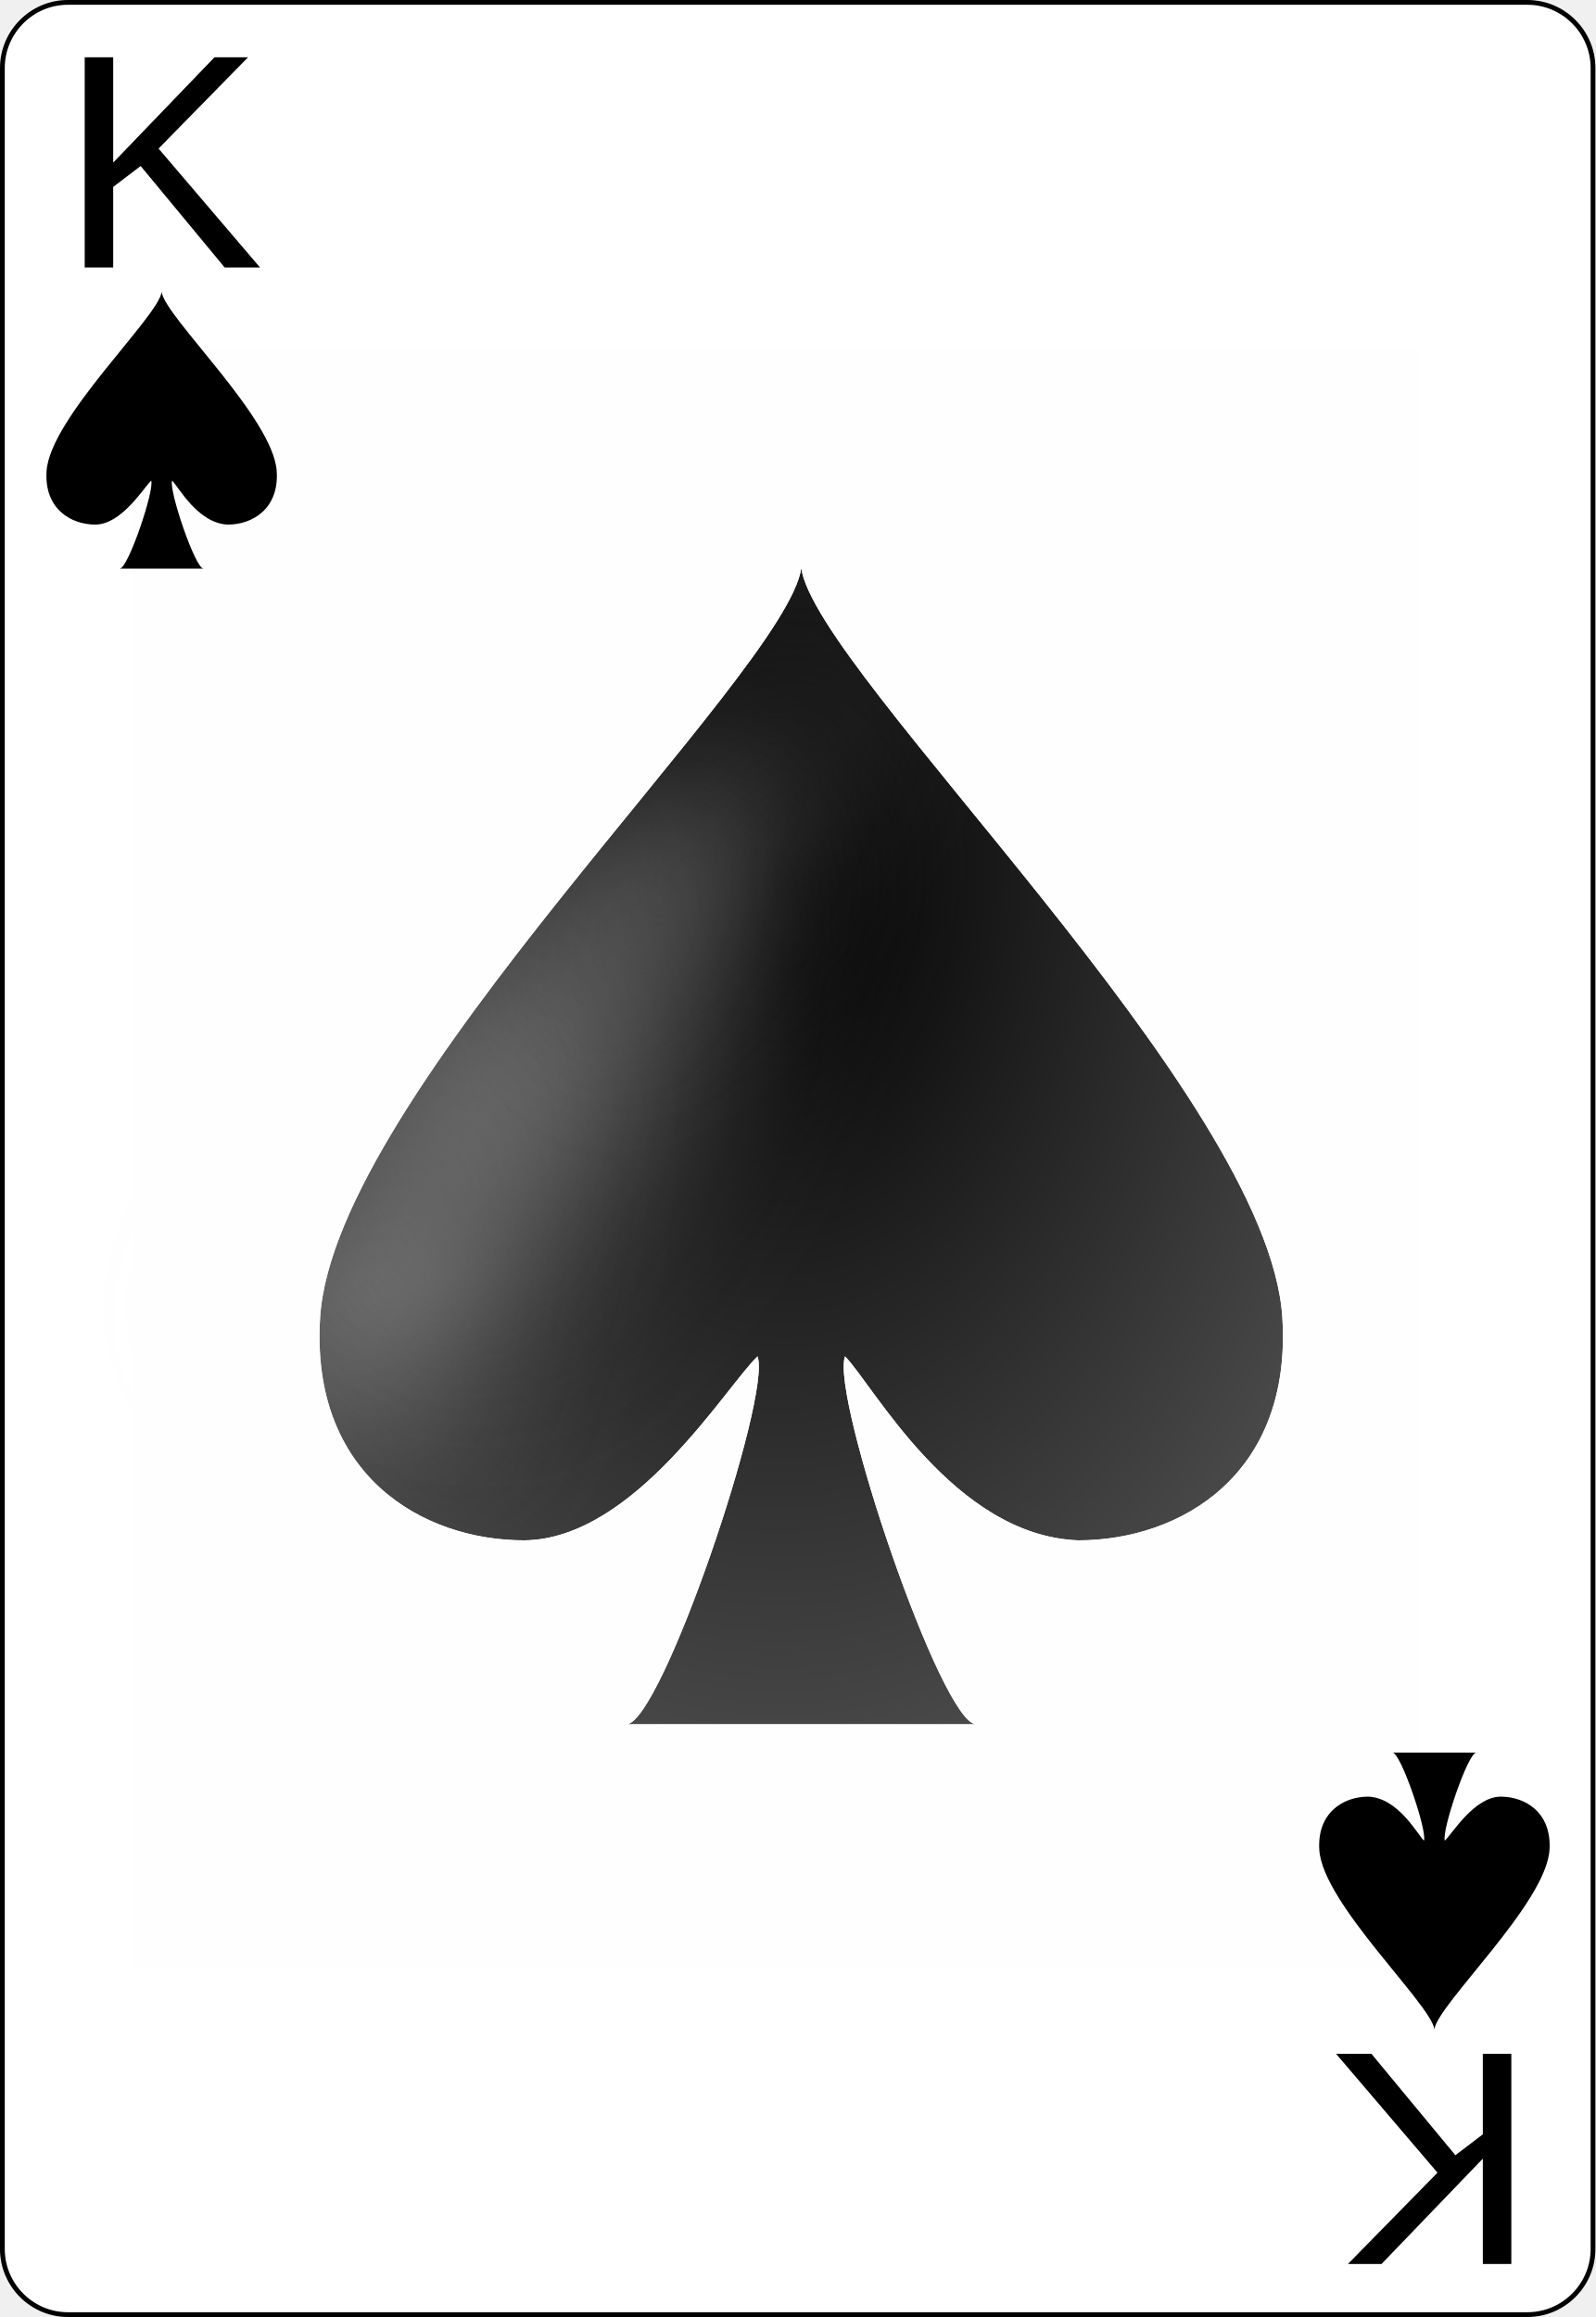
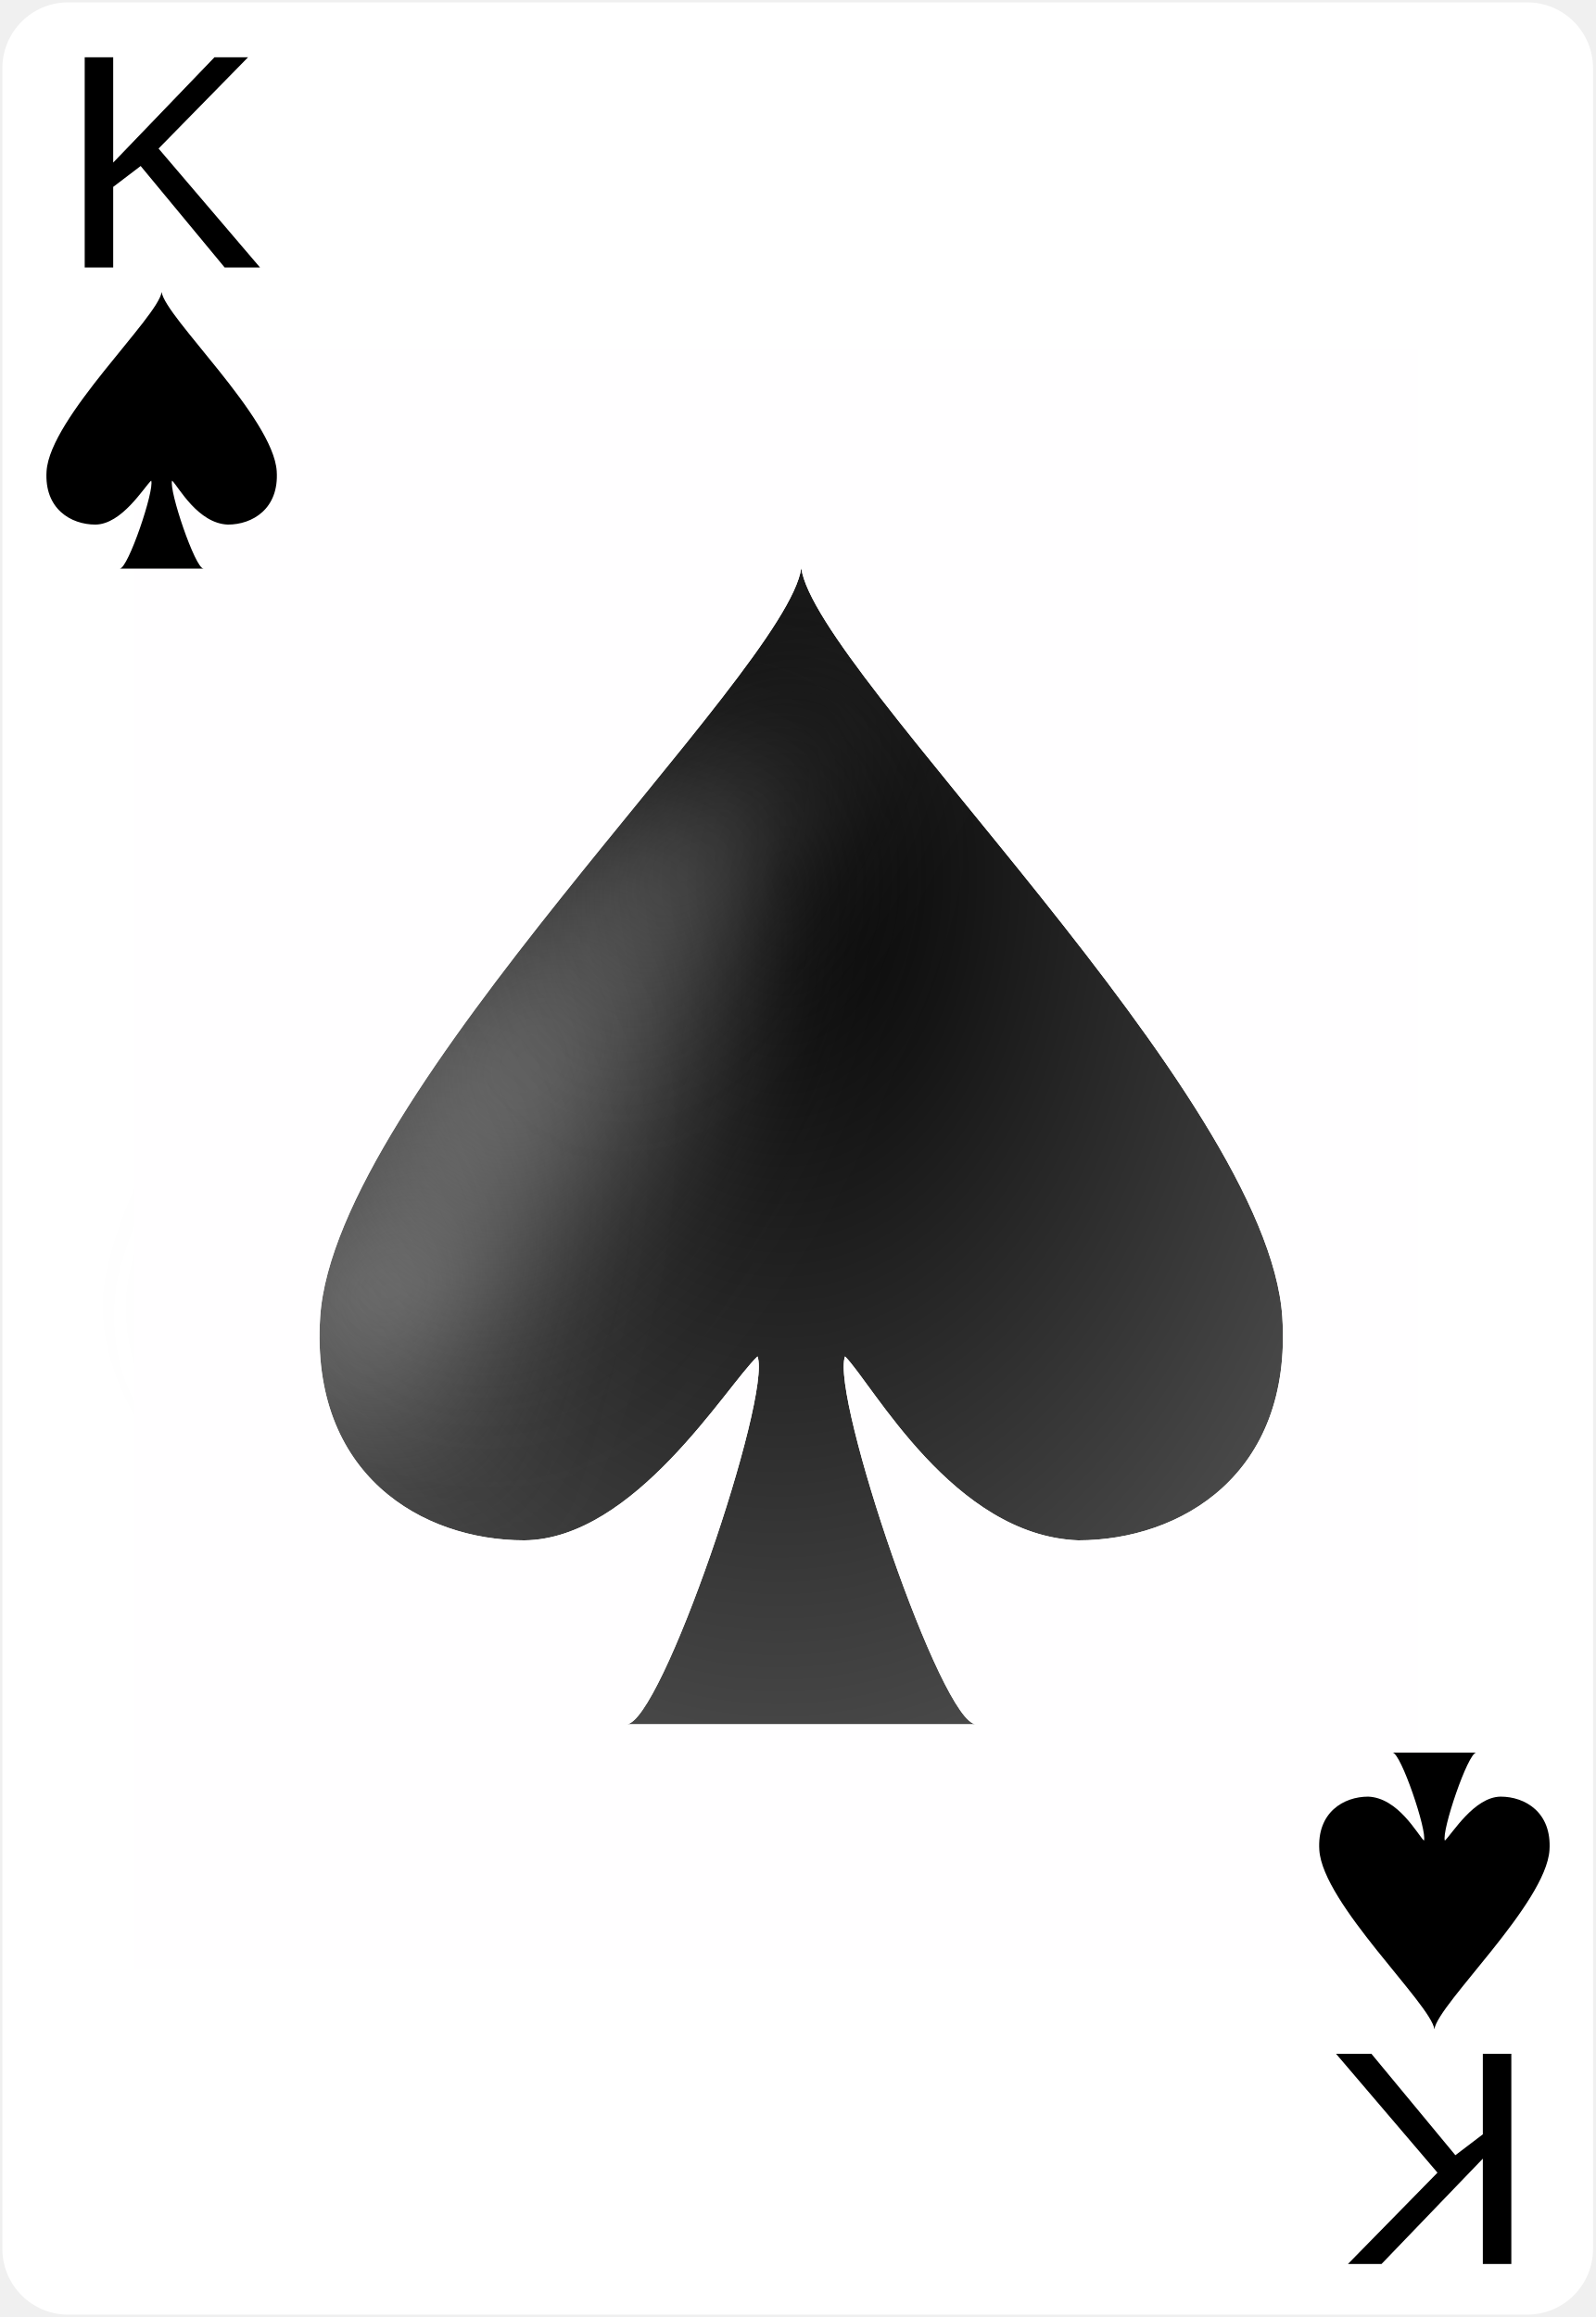
<svg xmlns="http://www.w3.org/2000/svg" xmlns:xlink="http://www.w3.org/1999/xlink" width="167.087pt" height="242.667pt" viewBox="0 0 167.087 242.667" xml:space="preserve" id="svg2" version="1.1">
  <defs id="defs41">
    <radialGradient xlink:href="#linearGradient3773" id="radialGradient3781" cx="-0.158" cy="-8.835" fx="-0.158" fy="-8.835" r="8" gradientTransform="matrix(-1.584269,-0.02349808,0.03071979,-2.477574,-0.2485638,-26.71351)" gradientUnits="userSpaceOnUse" />
    <linearGradient id="linearGradient3773">
      <stop style="stop-color:#000000;stop-opacity:1;" offset="0" id="stop3775" />
      <stop style="stop-color:#000000;stop-opacity:0.649;" offset="1" id="stop3777" />
    </linearGradient>
    <radialGradient xlink:href="#linearGradient3773" id="radialGradient3957" cx="-0.158" cy="-8.835" fx="-0.158" fy="-8.835" r="8" gradientTransform="matrix(-1.584269,-0.02349808,0.03071979,-2.477574,-0.2485638,-26.71351)" gradientUnits="userSpaceOnUse" />
    <linearGradient id="linearGradient3959">
      <stop style="stop-color:#000000;stop-opacity:1;" offset="0" id="stop3961" />
      <stop style="stop-color:#000000;stop-opacity:0.649;" offset="1" id="stop3963" />
    </linearGradient>
    <radialGradient r="81.903" fy="509.476" fx="168.025" cy="509.476" cx="168.025" gradientTransform="matrix(1.25656,-0.7774064,0.3366382,0.5361257,-221.2021,359.2426)" gradientUnits="userSpaceOnUse" id="radialGradient3975" xlink:href="#linearGradient3784-4" />
    <linearGradient id="linearGradient3784-4">
      <stop style="stop-color:#ffffff;stop-opacity:0.435;" offset="0" id="stop3786-8" />
      <stop style="stop-color:#000000;stop-opacity:0;" offset="1" id="stop3788-6" />
    </linearGradient>
    <filter color-interpolation-filters="sRGB" id="filter3803" x="-0.331" width="1.661" y="-0.164" height="1.329">
      <feGaussianBlur stdDeviation="14.131" id="feGaussianBlur3805" />
    </filter>
    <radialGradient xlink:href="#linearGradient3784-4-5" id="radialGradient3929" gradientUnits="userSpaceOnUse" gradientTransform="matrix(1.25656,-0.7774064,0.3366382,0.5361257,-221.2021,359.2426)" cx="168.025" cy="509.476" fx="168.025" fy="509.476" r="81.903" />
    <linearGradient id="linearGradient3784-4-5">
      <stop style="stop-color:#ffffff;stop-opacity:0.489;" offset="0" id="stop3786-8-0" />
      <stop style="stop-color:#000000;stop-opacity:0;" offset="1" id="stop3788-6-3" />
    </linearGradient>
    <filter color-interpolation-filters="sRGB" id="filter3803-1" x="-0.331" width="1.661" y="-0.164" height="1.329">
      <feGaussianBlur stdDeviation="14.131" id="feGaussianBlur3805-8" />
    </filter>
    <radialGradient xlink:href="#linearGradient3784-4-1" id="radialGradient3927" gradientUnits="userSpaceOnUse" gradientTransform="matrix(1.25656,-0.7774064,0.3366382,0.5361257,-221.2021,359.2426)" cx="168.025" cy="509.476" fx="168.025" fy="509.476" r="81.903" />
    <linearGradient id="linearGradient3784-4-1">
      <stop style="stop-color:#ffffff;stop-opacity:0.237;" offset="0" id="stop3786-8-03" />
      <stop style="stop-color:#000000;stop-opacity:0;" offset="1" id="stop3788-6-6" />
    </linearGradient>
    <filter color-interpolation-filters="sRGB" id="filter3803-73" x="-0.331" width="1.661" y="-0.164" height="1.329">
      <feGaussianBlur stdDeviation="14.131" id="feGaussianBlur3805-2" />
    </filter>
    <radialGradient r="8" fy="-8.835" fx="-0.158" cy="-8.835" cx="-0.158" gradientTransform="matrix(-1.584269,-0.02349808,0.03071979,-2.477574,-0.2485638,-26.71351)" gradientUnits="userSpaceOnUse" id="radialGradient3990" xlink:href="#linearGradient3773" />
    <radialGradient xlink:href="#linearGradient3784-4" id="radialGradient3161" gradientUnits="userSpaceOnUse" gradientTransform="matrix(1.25656,-0.7774064,0.3366382,0.5361257,-221.2021,359.2426)" cx="168.025" cy="509.476" fx="168.025" fy="509.476" r="81.903" />
    <radialGradient xlink:href="#linearGradient3784-4-5" id="radialGradient3163" gradientUnits="userSpaceOnUse" gradientTransform="matrix(1.25656,-0.7774064,0.3366382,0.5361257,-221.2021,359.2426)" cx="168.025" cy="509.476" fx="168.025" fy="509.476" r="81.903" />
    <radialGradient xlink:href="#linearGradient3784-4-1" id="radialGradient3165" gradientUnits="userSpaceOnUse" gradientTransform="matrix(1.25656,-0.7774064,0.3366382,0.5361257,-221.2021,359.2426)" cx="168.025" cy="509.476" fx="168.025" fy="509.476" r="81.903" />
  </defs>
-   <g id="Layer_x0020_1" style="fill-rule:nonzero;clip-rule:nonzero;stroke:#000000;stroke-miterlimit:4;">
+   <g id="Layer_x0020_1" style="fill-rule:nonzero;clip-rule:nonzero;stroke:none;stroke-miterlimit:4;">
    <path style="fill:#FFFFFF;stroke-width:0.5;" d="M166.837,235.548c0,3.777-3.087,6.869-6.871,6.869H7.111c-3.775,0-6.861-3.092-6.861-6.869V7.12C0.25,3.343,3.336,0.25,7.111,0.25h152.855    c3.784,0,6.871,3.093,6.871,6.87v228.428z" id="path5" />
    <g style="stroke:none;" id="g7">
      <g id="g9">
				
			</g>
    </g>
    <g id="g15">
			
		</g>
    <g id="g19">
			
		</g>
    <g style="stroke:none;" id="g23">
      <g id="g25">
				
			</g>
    </g>
    <g style="stroke:none;" id="g31">
      <g id="g33">
				
			</g>
    </g>
  </g>
  <g transform="matrix(0.1986111,0,0,0.1986111,10.08346,15.42888)" id="g3886">
    <g style="fill:url(#radialGradient3781);fill-opacity:1" id="layer1-7-1" transform="matrix(31.75408,0,0,29.03312,371.7377,526.7095)">
      <path style="fill:url(#radialGradient3990);fill-opacity:1" d="M 7.989,3.103 C 7.747,-0.954 0.242,-8.59 0,-10.5 c -0.242,1.909 -7.747,9.545 -7.989,13.603 -0.169,2.868 1.695,4.057 3.39,4.057 1.835,-0.022 3.351,-2.801 3.873,-3.341 0.242,0.716 -1.603,6.682 -2.179,6.682 l 5.811,0 C 2.33,10.501 0.485,4.535 0.727,3.819 1.184,4.315 2.524,7.077 4.601,7.16 6.295,7.159 8.158,5.971 7.989,3.103 z" id="sl-5" />
    </g>
    <path transform="matrix(1.642458,-1.082367,1.344778,1.579553,-783.5045,-14.75167)" id="path3762-6" d="m 122.357,574.383 c 0,0 -13.123,-65.067 17.801,-92.974 34.761,-31.369 150.111,-71.195 150.111,-71.195 0,0 -81.652,84.604 -110.111,108.338 -27.21,22.692 -57.801,55.831 -57.801,55.831 z" style="fill:url(#radialGradient3161);fill-opacity:1;stroke:none;filter:url(#filter3803)" />
    <path transform="matrix(2.489528,-0.1237628,1.128458,2.89224,-742.116,-945.2279)" id="path3762-6-0" d="m 122.357,574.383 c 0,0 -13.123,-65.067 17.801,-92.974 34.761,-31.369 150.111,-71.195 150.111,-71.195 0,0 -81.652,84.604 -110.111,108.338 -27.21,22.692 -57.801,55.831 -57.801,55.831 z" style="fill:url(#radialGradient3163);fill-opacity:1;stroke:none;filter:url(#filter3803-1)" />
    <path transform="matrix(1.942697,-0.3084098,0.5734017,1.993647,-290.3779,-568.3455)" id="path3762-6-2" d="m 122.357,574.383 c 0,0 -13.123,-65.067 17.801,-92.974 34.761,-31.369 150.111,-71.195 150.111,-71.195 0,0 -81.652,84.604 -110.111,108.338 -27.21,22.692 -57.801,55.831 -57.801,55.831 z" style="fill:url(#radialGradient3165);fill-opacity:1;stroke:none;filter:url(#filter3803-73)" />
    <path id="rect3865" d="m 19.993,106.65 0,854.281 677.156,0 0,-854.281 -677.156,0 z M 371.743,221.869 c 7.684,55.453 245.972,277.15 253.656,394.937 5.366,83.267 -53.771,117.752 -107.562,117.781 -65.949,-2.415 -108.515,-82.591 -123.031,-97 -7.684,20.788 50.897,194 69.188,194 l -184.5,0 c 18.29,0 76.872,-173.212 69.188,-194 -16.58,15.687 -64.726,96.373 -123,97 -53.823,0 -112.991,-34.514 -107.625,-117.781 7.684,-117.816 246.003,-339.513 253.688,-394.937 z" style="fill:#fffeff;fill-opacity:1;fill-rule:nonzero;stroke:none" />
  </g>
  <text xml:space="preserve" style="font-size:32px;font-style:normal;font-weight:normal;line-height:125%;letter-spacing:0px;word-spacing:0px;fill:#000000;fill-opacity:1;stroke:none;font-family:Bitstream Vera Sans" x="-160.908" y="-215.097" id="text3788-2" transform="scale(-1,-1)">
    <tspan id="tspan3790-3" x="-160.908" y="-215.097" style="font-style:normal;font-variant:normal;font-weight:normal;font-stretch:normal;font-family:Arial;-inkscape-font-specification:Arial">K</tspan>
  </text>
  <g transform="matrix(-1.508595,0,0,-1.379325,150.2247,198.0438)" id="layer1-7-8">
    <path id="sl-0" d="M 7.989,3.103 C 7.747,-0.954 0.242,-8.59 0,-10.5 c -0.242,1.909 -7.747,9.545 -7.989,13.603 -0.169,2.868 1.695,4.057 3.39,4.057 1.835,-0.022 3.351,-2.801 3.873,-3.341 0.242,0.716 -1.603,6.682 -2.179,6.682 l 5.811,0 C 2.33,10.501 0.485,4.535 0.727,3.819 1.184,4.315 2.524,7.077 4.601,7.16 6.295,7.159 8.158,5.971 7.989,3.103 z" style="fill:#000000" />
  </g>
  <text xml:space="preserve" style="font-size:32px;font-style:normal;font-weight:normal;line-height:125%;letter-spacing:0px;word-spacing:0px;fill:#000000;fill-opacity:1;stroke:none;font-family:Bitstream Vera Sans" x="6.246" y="28.013" id="text3788">
    <tspan id="tspan3790" x="6.246" y="28.013" style="font-style:normal;font-variant:normal;font-weight:normal;font-stretch:normal;font-family:Arial;-inkscape-font-specification:Arial">K</tspan>
  </text>
  <g transform="matrix(1.508595,0,0,1.379325,16.92904,45.06616)" id="layer1-7">
    <path id="sl" d="M 7.989,3.103 C 7.747,-0.954 0.242,-8.59 0,-10.5 c -0.242,1.909 -7.747,9.545 -7.989,13.603 -0.169,2.868 1.695,4.057 3.39,4.057 1.835,-0.022 3.351,-2.801 3.873,-3.341 0.242,0.716 -1.603,6.682 -2.179,6.682 l 5.811,0 C 2.33,10.501 0.485,4.535 0.727,3.819 1.184,4.315 2.524,7.077 4.601,7.16 6.295,7.159 8.158,5.971 7.989,3.103 z" style="fill:#000000" />
  </g>
</svg>
